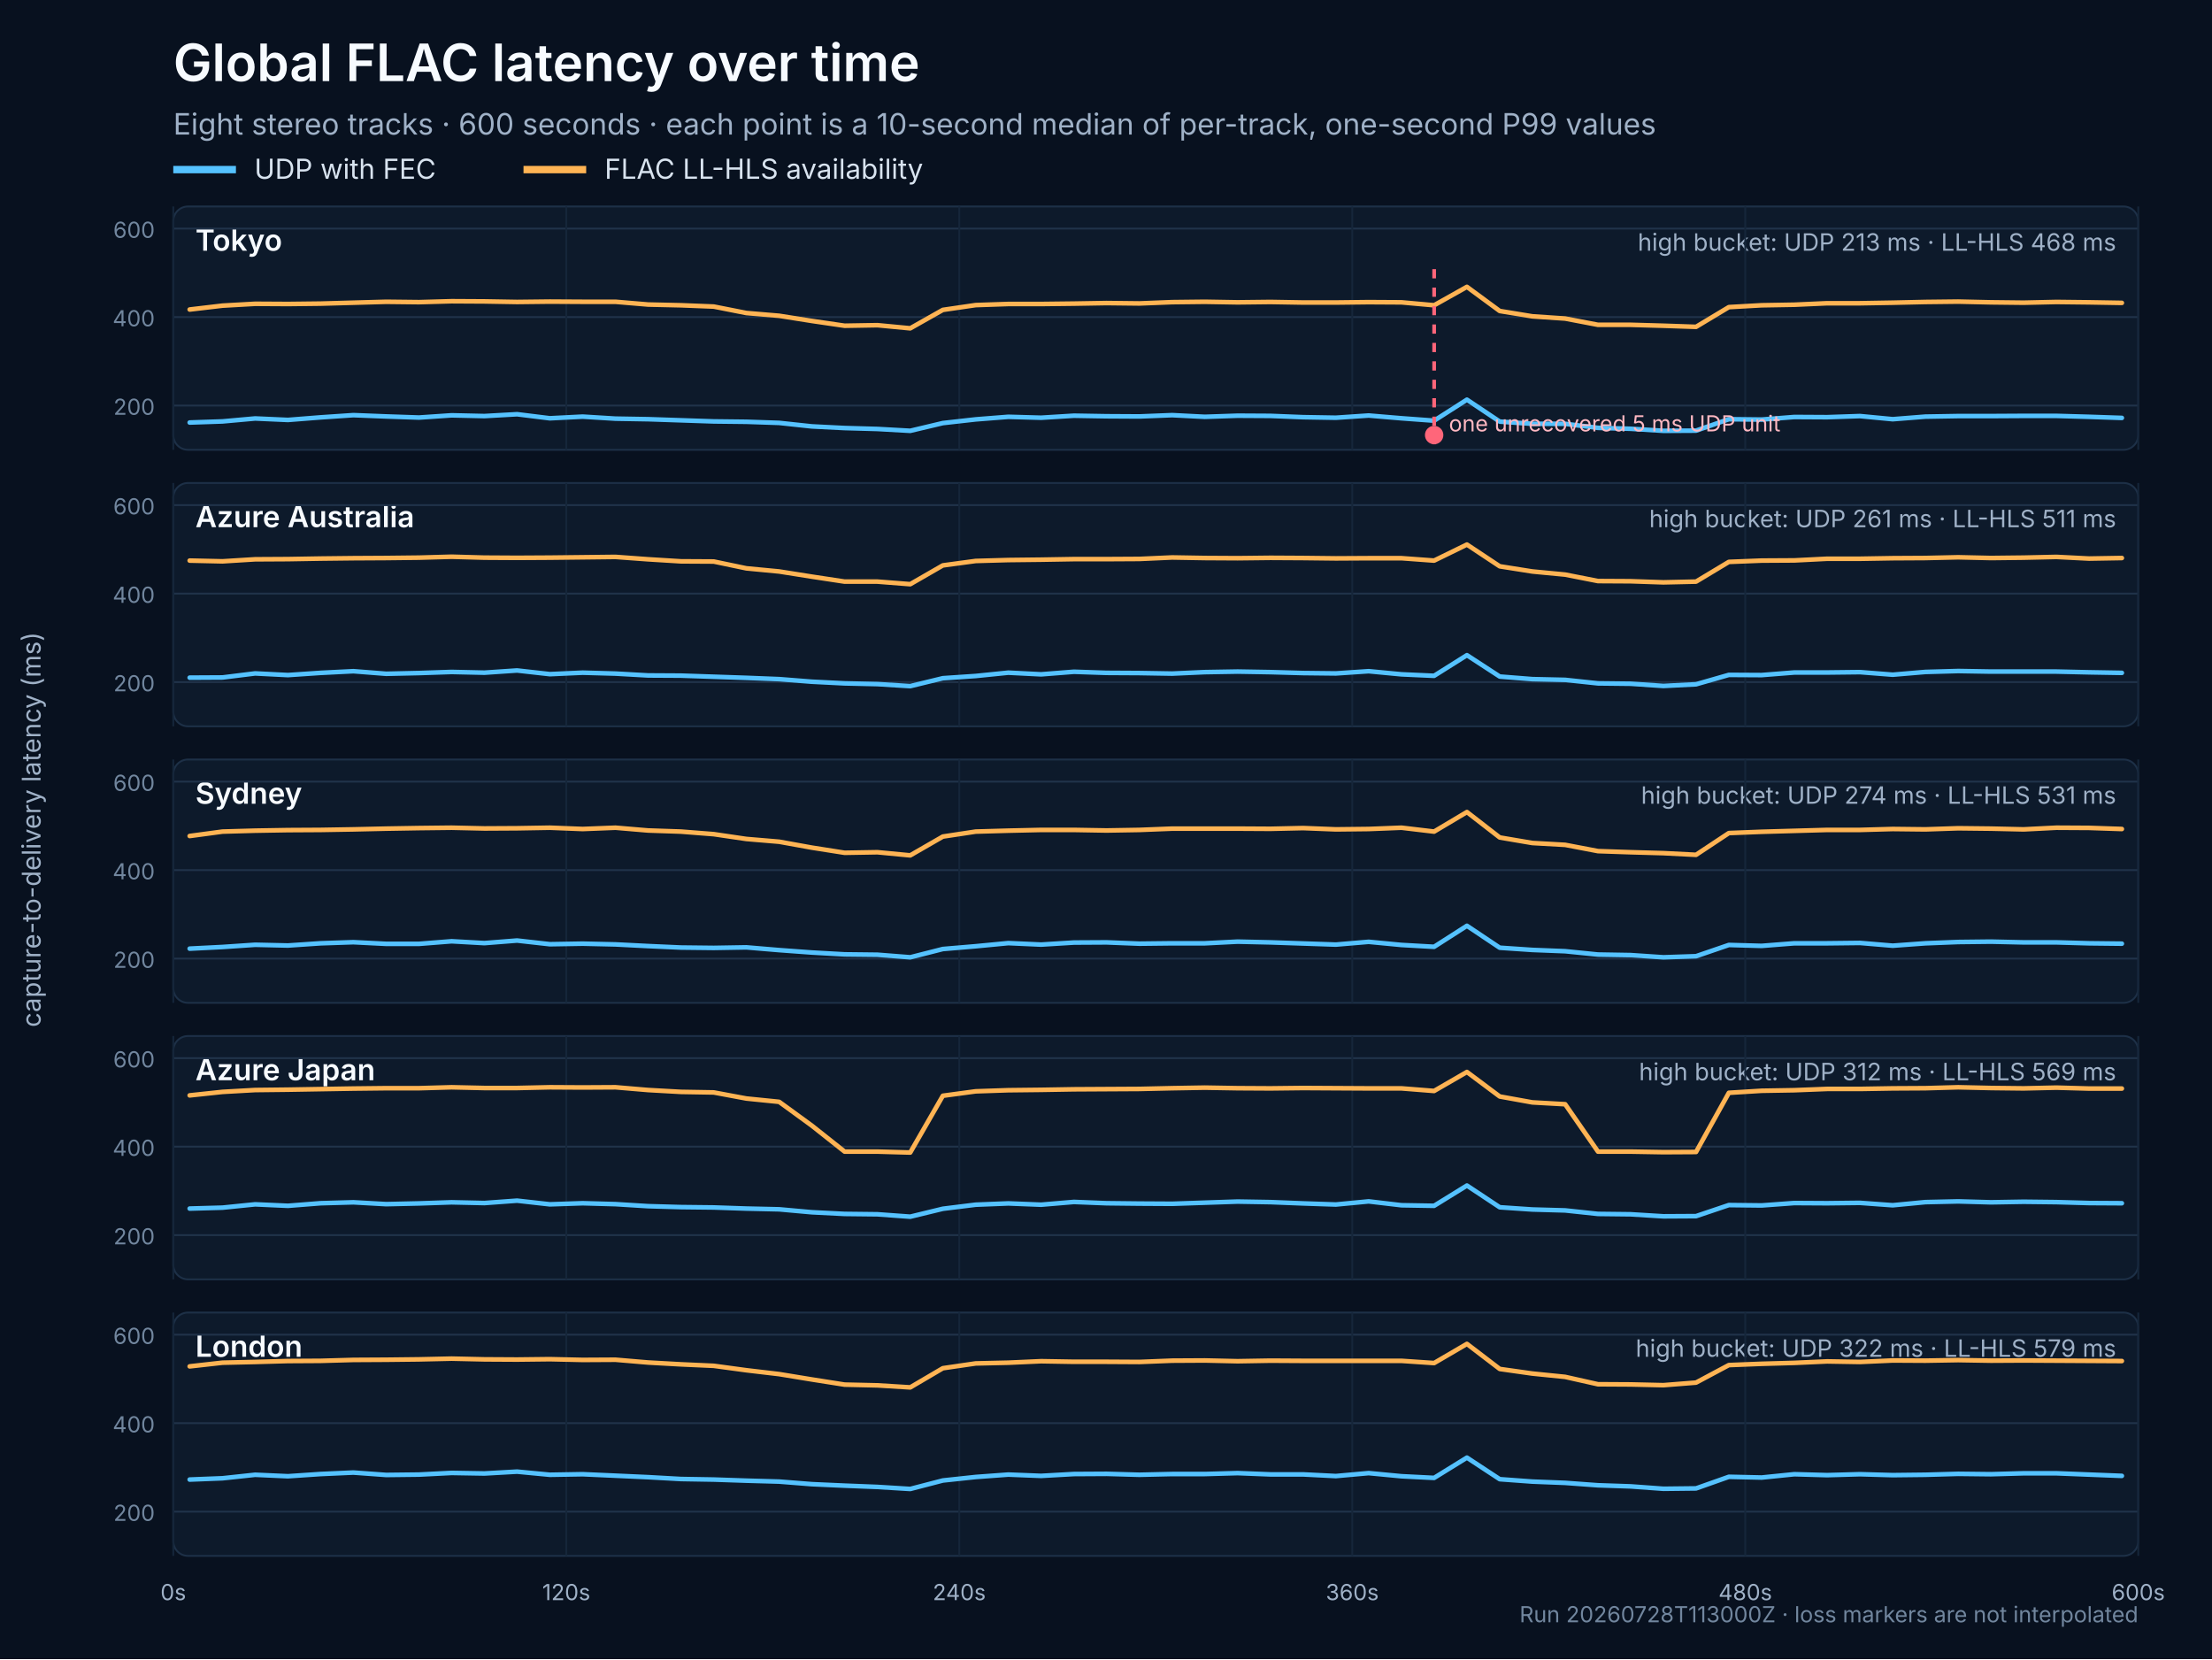
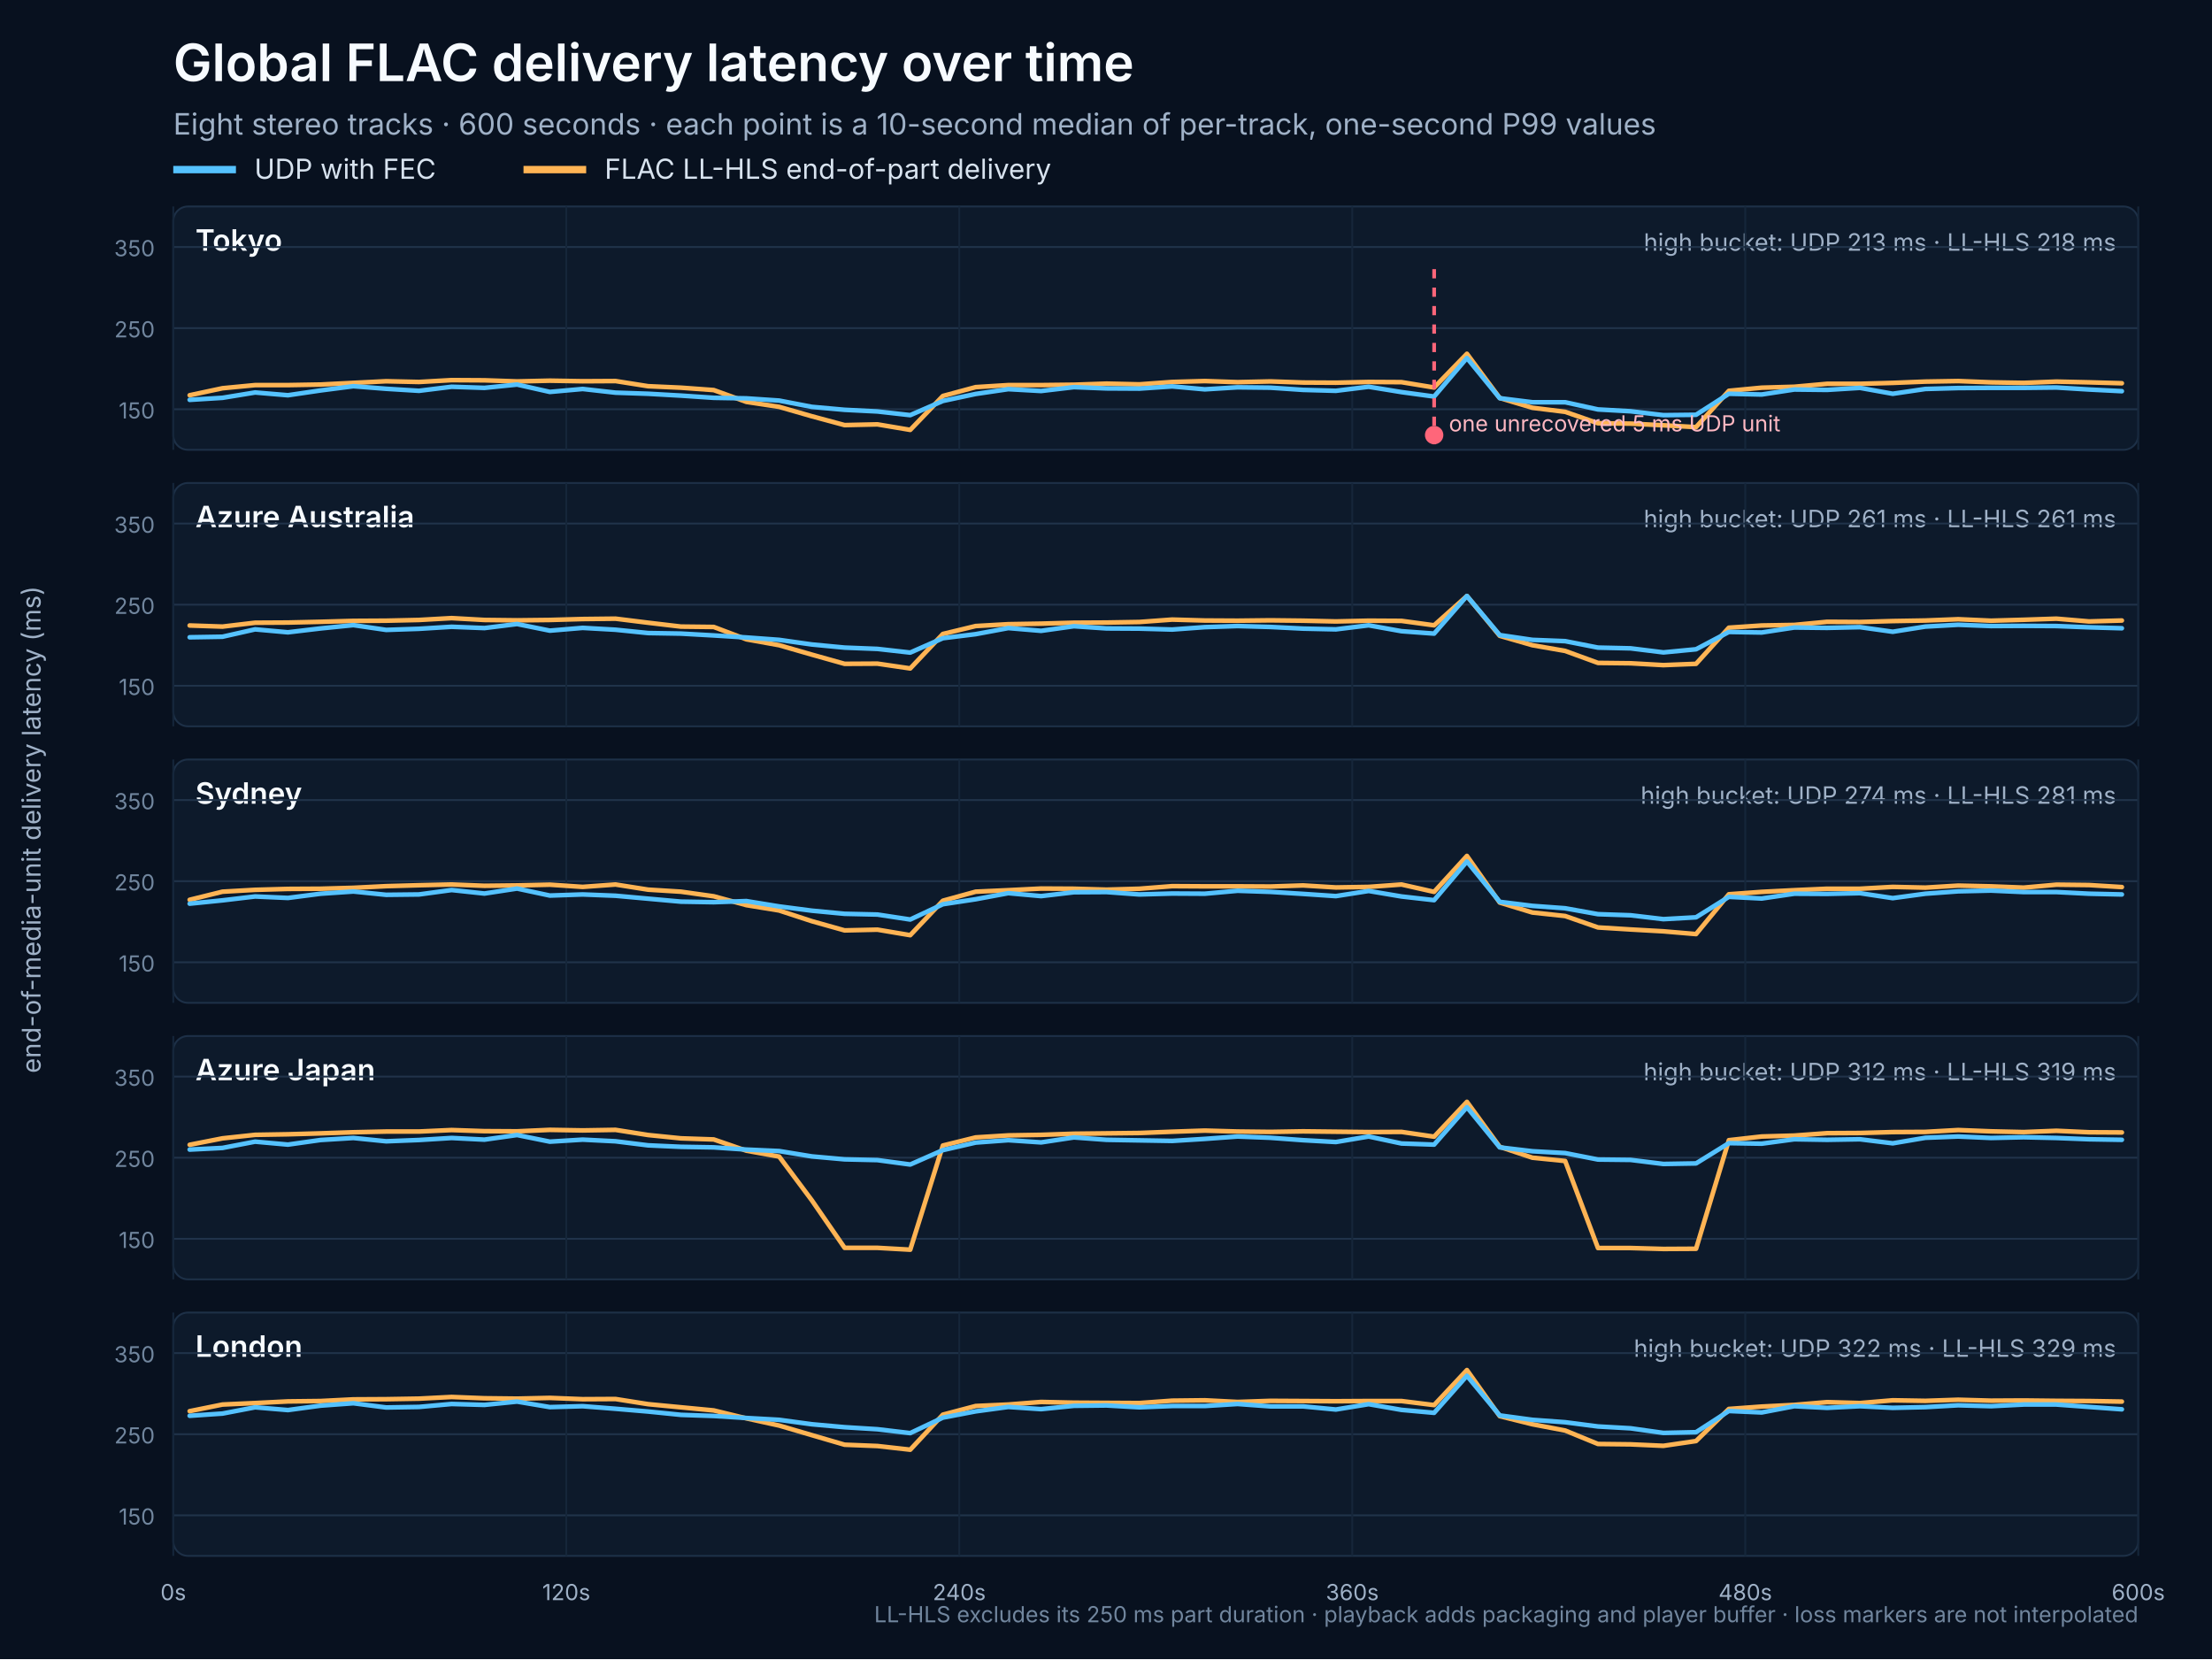
<svg xmlns="http://www.w3.org/2000/svg" role="img" aria-labelledby="title description" viewBox="0 0 1200 900">
  <rect width="1200" height="900" fill="#08111f" />
-   <text x="94" y="44" fill="#f7fbff" font-size="28" font-family="Inter,Arial,sans-serif" font-weight="600">Global FLAC latency over time</text>
+   <text x="94" y="44" fill="#f7fbff" font-size="28" font-family="Inter,Arial,sans-serif" font-weight="600">Global FLAC delivery latency over time</text>
  <text x="94" y="73" fill="#9fb1c7" font-size="16" font-family="Inter,Arial,sans-serif">Eight stereo tracks · 600 seconds · each point is a 10-second median of per-track, one-second P99 values</text>
  <line x1="94" y1="92" x2="128" y2="92" stroke="#55c2ff" stroke-width="4" />
  <text x="138" y="97" fill="#d8e3ef" font-size="15" font-family="Inter,Arial,sans-serif">UDP with FEC</text>
  <line x1="284" y1="92" x2="318" y2="92" stroke="#ffb454" stroke-width="4" />
-   <text x="328" y="97" fill="#d8e3ef" font-size="15" font-family="Inter,Arial,sans-serif">FLAC LL-HLS availability</text>
+   <text x="328" y="97" fill="#d8e3ef" font-size="15" font-family="Inter,Arial,sans-serif">FLAC LL-HLS end-of-part delivery</text>
  <rect x="94" y="112" width="1066" height="132" rx="8" fill="#0d1a2b" stroke="#1d3047" />
  <text x="106" y="136" fill="#f7fbff" font-size="16" font-family="Inter,Arial,sans-serif" font-weight="600">Tokyo</text>
-   <text x="1148" y="136" text-anchor="end" fill="#9fb1c7" font-size="13" font-family="Inter,Arial,sans-serif">high bucket: UDP 213 ms · LL-HLS 468 ms</text>
-   <line x1="94" y1="220" x2="1160" y2="220" stroke="#20334a" stroke-width="1" />
-   <text x="84" y="225" text-anchor="end" fill="#71869e" font-size="12" font-family="Inter,Arial,sans-serif">200</text>
-   <line x1="94" y1="172" x2="1160" y2="172" stroke="#20334a" stroke-width="1" />
-   <text x="84" y="177" text-anchor="end" fill="#71869e" font-size="12" font-family="Inter,Arial,sans-serif">400</text>
-   <line x1="94" y1="124" x2="1160" y2="124" stroke="#20334a" stroke-width="1" />
-   <text x="84" y="129" text-anchor="end" fill="#71869e" font-size="12" font-family="Inter,Arial,sans-serif">600</text>
+   <text x="1148" y="136" text-anchor="end" fill="#9fb1c7" font-size="13" font-family="Inter,Arial,sans-serif">high bucket: UDP 213 ms · LL-HLS 218 ms</text>
+   <line x1="94" y1="222" x2="1160" y2="222" stroke="#20334a" stroke-width="1" />
+   <text x="84" y="227" text-anchor="end" fill="#71869e" font-size="12" font-family="Inter,Arial,sans-serif">150</text>
+   <line x1="94" y1="178" x2="1160" y2="178" stroke="#20334a" stroke-width="1" />
+   <text x="84" y="183" text-anchor="end" fill="#71869e" font-size="12" font-family="Inter,Arial,sans-serif">250</text>
+   <line x1="94" y1="134" x2="1160" y2="134" stroke="#20334a" stroke-width="1" />
+   <text x="84" y="139" text-anchor="end" fill="#71869e" font-size="12" font-family="Inter,Arial,sans-serif">350</text>
  <line x1="94" y1="112" x2="94" y2="244" stroke="#15263a" stroke-width="1" />
  <line x1="307.2" y1="112" x2="307.2" y2="244" stroke="#15263a" stroke-width="1" />
  <line x1="520.4" y1="112" x2="520.4" y2="244" stroke="#15263a" stroke-width="1" />
  <line x1="733.6" y1="112" x2="733.6" y2="244" stroke="#15263a" stroke-width="1" />
  <line x1="946.8" y1="112" x2="946.8" y2="244" stroke="#15263a" stroke-width="1" />
  <line x1="1160" y1="112" x2="1160" y2="244" stroke="#15263a" stroke-width="1" />
-   <path d="M102.9,167.9L120.7,165.8L138.4,164.8L156.2,164.9L173.9,164.7L191.7,164.2L209.5,163.7L227.3,163.9L245.0,163.4L262.8,163.5L280.5,163.8L298.3,163.6L316.1,163.7L333.9,163.7L351.6,165.2L369.4,165.6L387.2,166.3L404.9,169.8L422.7,171.3L440.4,174.1L458.2,176.7L476.0,176.4L493.8,178.1L511.5,168.1L529.3,165.5L547.0,164.9L564.8,164.9L582.6,164.7L600.3,164.4L618.1,164.6L635.9,163.9L653.6,163.7L671.4,164.0L689.2,163.8L706.9,164.1L724.7,164.1L742.5,163.9L760.3,164.0L778.0,165.6L795.8,155.6L813.6,168.7L831.3,171.6L849.1,172.8L866.9,176.2L884.6,176.2L902.4,176.7L920.1,177.3L937.9,166.6L955.7,165.6L973.4,165.3L991.2,164.5L1009.0,164.5L1026.8,164.2L1044.5,163.8L1062.3,163.6L1080.1,164.0L1097.8,164.2L1115.6,163.8L1133.3,164.0L1151.1,164.3" fill="none" stroke="#ffb454" stroke-width="2.5" stroke-linejoin="round" stroke-linecap="round" />
-   <path d="M102.9,229.2L120.7,228.6L138.4,227.0L156.2,227.8L173.9,226.4L191.7,225.2L209.5,225.9L227.3,226.5L245.0,225.3L262.8,225.7L280.5,224.7L298.3,226.9L316.1,226.0L333.9,227.1L351.6,227.4L369.4,228.0L387.2,228.6L404.9,228.8L422.7,229.4L440.4,231.3L458.2,232.2L476.0,232.7L493.8,233.7L511.5,229.5L529.3,227.5L547.0,226.1L564.8,226.6L582.6,225.5L600.3,225.8L618.1,225.9L635.9,225.2L653.6,226.1L671.4,225.5L689.2,225.6L706.9,226.3L724.7,226.6L742.5,225.4L760.3,226.9L778.0,228.2L795.8,216.8L813.6,228.7L831.3,229.9L849.1,229.9L866.9,232.1L884.6,232.6L902.4,233.7L920.1,233.6L937.9,227.4L955.7,227.6L973.4,226.2L991.2,226.3L1009.0,225.7L1026.8,227.4L1044.5,226.0L1062.3,225.7L1080.1,225.7L1097.8,225.6L1115.6,225.6L1133.3,226.1L1151.1,226.7" fill="none" stroke="#55c2ff" stroke-width="2.5" stroke-linejoin="round" stroke-linecap="round" />
+   <path d="M102.9,214.4L120.7,210.6L138.4,208.9L156.2,208.9L173.9,208.6L191.7,207.7L209.5,206.8L227.3,207.2L245.0,206.2L262.8,206.3L280.5,206.9L298.3,206.5L316.1,206.8L333.9,206.7L351.6,209.5L369.4,210.3L387.2,211.6L404.9,218.0L422.7,220.7L440.4,225.8L458.2,230.6L476.0,230.2L493.8,233.2L511.5,214.8L529.3,210.0L547.0,208.9L564.8,208.9L582.6,208.7L600.3,208.1L618.1,208.5L635.9,207.2L653.6,206.7L671.4,207.3L689.2,206.9L706.9,207.5L724.7,207.6L742.5,207.2L760.3,207.3L778.0,210.2L795.8,191.9L813.6,215.9L831.3,221.2L849.1,223.4L866.9,229.6L884.6,229.8L902.4,230.7L920.1,231.7L937.9,212.0L955.7,210.3L973.4,209.8L991.2,208.2L1009.0,208.2L1026.8,207.7L1044.5,207.0L1062.3,206.7L1080.1,207.4L1097.8,207.7L1115.6,207.0L1133.3,207.4L1151.1,207.9" fill="none" stroke="#ffb454" stroke-width="2.5" stroke-linejoin="round" stroke-linecap="round" />
+   <path d="M102.9,216.9L120.7,215.8L138.4,212.9L156.2,214.4L173.9,211.8L191.7,209.5L209.5,210.9L227.3,212.0L245.0,209.8L262.8,210.4L280.5,208.6L298.3,212.6L316.1,211.0L333.9,213.0L351.6,213.6L369.4,214.6L387.2,215.8L404.9,216.1L422.7,217.3L440.4,220.7L458.2,222.3L476.0,223.2L493.8,225.2L511.5,217.5L529.3,213.7L547.0,211.1L564.8,212.1L582.6,210.0L600.3,210.7L618.1,210.8L635.9,209.6L653.6,211.2L671.4,210.1L689.2,210.3L706.9,211.5L724.7,212.0L742.5,209.8L760.3,212.7L778.0,215.1L795.8,194.2L813.6,216.0L831.3,218.2L849.1,218.2L866.9,222.1L884.6,223.1L902.4,225.2L920.1,225.0L937.9,213.6L955.7,214.0L973.4,211.3L991.2,211.5L1009.0,210.4L1026.8,213.6L1044.5,211.0L1062.3,210.5L1080.1,210.4L1097.8,210.4L1115.6,210.2L1133.3,211.3L1151.1,212.2" fill="none" stroke="#55c2ff" stroke-width="2.5" stroke-linejoin="round" stroke-linecap="round" />
  <line x1="778.017" y1="146" x2="778.017" y2="244" stroke="#ff667a" stroke-width="2" stroke-dasharray="5 5" />
  <circle cx="778.017" cy="236" r="5" fill="#ff667a" />
  <text x="786.017" y="234" fill="#ffb8c2" font-size="12" font-family="Inter,Arial,sans-serif">one unrecovered 5 ms UDP unit</text>
  <rect x="94" y="262" width="1066" height="132" rx="8" fill="#0d1a2b" stroke="#1d3047" />
  <text x="106" y="286" fill="#f7fbff" font-size="16" font-family="Inter,Arial,sans-serif" font-weight="600">Azure Australia</text>
-   <text x="1148" y="286" text-anchor="end" fill="#9fb1c7" font-size="13" font-family="Inter,Arial,sans-serif">high bucket: UDP 261 ms · LL-HLS 511 ms</text>
-   <line x1="94" y1="370" x2="1160" y2="370" stroke="#20334a" stroke-width="1" />
-   <text x="84" y="375" text-anchor="end" fill="#71869e" font-size="12" font-family="Inter,Arial,sans-serif">200</text>
-   <line x1="94" y1="322" x2="1160" y2="322" stroke="#20334a" stroke-width="1" />
-   <text x="84" y="327" text-anchor="end" fill="#71869e" font-size="12" font-family="Inter,Arial,sans-serif">400</text>
-   <line x1="94" y1="274" x2="1160" y2="274" stroke="#20334a" stroke-width="1" />
-   <text x="84" y="279" text-anchor="end" fill="#71869e" font-size="12" font-family="Inter,Arial,sans-serif">600</text>
+   <text x="1148" y="286" text-anchor="end" fill="#9fb1c7" font-size="13" font-family="Inter,Arial,sans-serif">high bucket: UDP 261 ms · LL-HLS 261 ms</text>
+   <line x1="94" y1="372" x2="1160" y2="372" stroke="#20334a" stroke-width="1" />
+   <text x="84" y="377" text-anchor="end" fill="#71869e" font-size="12" font-family="Inter,Arial,sans-serif">150</text>
+   <line x1="94" y1="328" x2="1160" y2="328" stroke="#20334a" stroke-width="1" />
+   <text x="84" y="333" text-anchor="end" fill="#71869e" font-size="12" font-family="Inter,Arial,sans-serif">250</text>
+   <line x1="94" y1="284" x2="1160" y2="284" stroke="#20334a" stroke-width="1" />
+   <text x="84" y="289" text-anchor="end" fill="#71869e" font-size="12" font-family="Inter,Arial,sans-serif">350</text>
  <line x1="94" y1="262" x2="94" y2="394" stroke="#15263a" stroke-width="1" />
  <line x1="307.2" y1="262" x2="307.2" y2="394" stroke="#15263a" stroke-width="1" />
  <line x1="520.4" y1="262" x2="520.4" y2="394" stroke="#15263a" stroke-width="1" />
  <line x1="733.6" y1="262" x2="733.6" y2="394" stroke="#15263a" stroke-width="1" />
  <line x1="946.8" y1="262" x2="946.8" y2="394" stroke="#15263a" stroke-width="1" />
  <line x1="1160" y1="262" x2="1160" y2="394" stroke="#15263a" stroke-width="1" />
-   <path d="M102.9,304.1L120.7,304.5L138.4,303.4L156.2,303.3L173.9,303.0L191.7,302.8L209.5,302.7L227.3,302.5L245.0,302.0L262.8,302.5L280.5,302.6L298.3,302.5L316.1,302.3L333.9,302.1L351.6,303.4L369.4,304.5L387.2,304.6L404.9,308.3L422.7,310.0L440.4,312.8L458.2,315.5L476.0,315.5L493.8,316.9L511.5,306.7L529.3,304.3L547.0,303.8L564.8,303.6L582.6,303.3L600.3,303.3L618.1,303.2L635.9,302.4L653.6,302.7L671.4,302.8L689.2,302.6L706.9,302.7L724.7,302.9L742.5,302.8L760.3,302.8L778.0,304.1L795.8,295.4L813.6,307.2L831.3,310.0L849.1,311.7L866.9,315.2L884.6,315.3L902.4,315.9L920.1,315.5L937.9,304.8L955.7,304.1L973.4,304.0L991.2,303.1L1009.0,303.1L1026.8,302.8L1044.5,302.7L1062.3,302.3L1080.1,302.7L1097.8,302.5L1115.6,302.1L1133.3,303.0L1151.1,302.7" fill="none" stroke="#ffb454" stroke-width="2.5" stroke-linejoin="round" stroke-linecap="round" />
-   <path d="M102.9,367.6L120.7,367.5L138.4,365.3L156.2,366.2L173.9,365.0L191.7,364.1L209.5,365.5L227.3,365.1L245.0,364.5L262.8,364.9L280.5,363.7L298.3,365.7L316.1,364.9L333.9,365.4L351.6,366.4L369.4,366.5L387.2,367.1L404.9,367.7L422.7,368.4L440.4,369.8L458.2,370.7L476.0,371.1L493.8,372.2L511.5,367.9L529.3,366.7L547.0,364.9L564.8,365.8L582.6,364.4L600.3,365.0L618.1,365.1L635.9,365.4L653.6,364.6L671.4,364.3L689.2,364.6L706.9,365.1L724.7,365.3L742.5,364.1L760.3,365.8L778.0,366.6L795.8,355.4L813.6,367.0L831.3,368.4L849.1,368.8L866.9,370.7L884.6,370.9L902.4,372.1L920.1,371.2L937.9,366.1L955.7,366.2L973.4,364.8L991.2,364.8L1009.0,364.6L1026.8,366.0L1044.5,364.5L1062.3,364.0L1080.1,364.3L1097.8,364.3L1115.6,364.3L1133.3,364.7L1151.1,365.0" fill="none" stroke="#55c2ff" stroke-width="2.5" stroke-linejoin="round" stroke-linecap="round" />
+   <path d="M102.9,339.3L120.7,339.9L138.4,337.8L156.2,337.7L173.9,337.3L191.7,336.8L209.5,336.7L227.3,336.3L245.0,335.3L262.8,336.3L280.5,336.5L298.3,336.3L316.1,335.8L333.9,335.6L351.6,337.8L369.4,339.9L387.2,340.1L404.9,346.8L422.7,350.0L440.4,355.1L458.2,360.1L476.0,360.0L493.8,362.6L511.5,343.9L529.3,339.6L547.0,338.6L564.8,338.3L582.6,337.8L600.3,337.7L618.1,337.4L635.9,336.1L653.6,336.6L671.4,336.7L689.2,336.5L706.9,336.7L724.7,337.1L742.5,336.7L760.3,336.8L778.0,339.2L795.8,323.3L813.6,344.9L831.3,350.0L849.1,353.1L866.9,359.6L884.6,359.8L902.4,360.8L920.1,360.1L937.9,340.5L955.7,339.3L973.4,339.0L991.2,337.3L1009.0,337.4L1026.8,336.9L1044.5,336.6L1062.3,335.9L1080.1,336.7L1097.8,336.2L1115.6,335.6L1133.3,337.1L1151.1,336.6" fill="none" stroke="#ffb454" stroke-width="2.5" stroke-linejoin="round" stroke-linecap="round" />
+   <path d="M102.9,345.7L120.7,345.4L138.4,341.4L156.2,343.0L173.9,340.9L191.7,339.1L209.5,341.7L227.3,341.1L245.0,340.0L262.8,340.7L280.5,338.5L298.3,342.1L316.1,340.6L333.9,341.6L351.6,343.4L369.4,343.7L387.2,344.7L404.9,345.8L422.7,347.1L440.4,349.6L458.2,351.3L476.0,352.0L493.8,354.0L511.5,346.2L529.3,344.0L547.0,340.7L564.8,342.2L582.6,339.7L600.3,340.9L618.1,341.0L635.9,341.5L653.6,340.2L671.4,339.6L689.2,340.1L706.9,341.0L724.7,341.4L742.5,339.2L760.3,342.4L778.0,343.7L795.8,323.3L813.6,344.5L831.3,347.1L849.1,347.8L866.9,351.3L884.6,351.7L902.4,353.9L920.1,352.2L937.9,342.8L955.7,343.1L973.4,340.4L991.2,340.6L1009.0,340.2L1026.8,342.7L1044.5,339.9L1062.3,338.9L1080.1,339.6L1097.8,339.5L1115.6,339.6L1133.3,340.3L1151.1,340.8" fill="none" stroke="#55c2ff" stroke-width="2.5" stroke-linejoin="round" stroke-linecap="round" />
  <rect x="94" y="412" width="1066" height="132" rx="8" fill="#0d1a2b" stroke="#1d3047" />
  <text x="106" y="436" fill="#f7fbff" font-size="16" font-family="Inter,Arial,sans-serif" font-weight="600">Sydney</text>
-   <text x="1148" y="436" text-anchor="end" fill="#9fb1c7" font-size="13" font-family="Inter,Arial,sans-serif">high bucket: UDP 274 ms · LL-HLS 531 ms</text>
-   <line x1="94" y1="520" x2="1160" y2="520" stroke="#20334a" stroke-width="1" />
-   <text x="84" y="525" text-anchor="end" fill="#71869e" font-size="12" font-family="Inter,Arial,sans-serif">200</text>
-   <line x1="94" y1="472" x2="1160" y2="472" stroke="#20334a" stroke-width="1" />
-   <text x="84" y="477" text-anchor="end" fill="#71869e" font-size="12" font-family="Inter,Arial,sans-serif">400</text>
-   <line x1="94" y1="424" x2="1160" y2="424" stroke="#20334a" stroke-width="1" />
-   <text x="84" y="429" text-anchor="end" fill="#71869e" font-size="12" font-family="Inter,Arial,sans-serif">600</text>
+   <text x="1148" y="436" text-anchor="end" fill="#9fb1c7" font-size="13" font-family="Inter,Arial,sans-serif">high bucket: UDP 274 ms · LL-HLS 281 ms</text>
+   <line x1="94" y1="522" x2="1160" y2="522" stroke="#20334a" stroke-width="1" />
+   <text x="84" y="527" text-anchor="end" fill="#71869e" font-size="12" font-family="Inter,Arial,sans-serif">150</text>
+   <line x1="94" y1="478" x2="1160" y2="478" stroke="#20334a" stroke-width="1" />
+   <text x="84" y="483" text-anchor="end" fill="#71869e" font-size="12" font-family="Inter,Arial,sans-serif">250</text>
+   <line x1="94" y1="434" x2="1160" y2="434" stroke="#20334a" stroke-width="1" />
+   <text x="84" y="439" text-anchor="end" fill="#71869e" font-size="12" font-family="Inter,Arial,sans-serif">350</text>
  <line x1="94" y1="412" x2="94" y2="544" stroke="#15263a" stroke-width="1" />
  <line x1="307.2" y1="412" x2="307.2" y2="544" stroke="#15263a" stroke-width="1" />
  <line x1="520.4" y1="412" x2="520.4" y2="544" stroke="#15263a" stroke-width="1" />
  <line x1="733.6" y1="412" x2="733.6" y2="544" stroke="#15263a" stroke-width="1" />
  <line x1="946.8" y1="412" x2="946.8" y2="544" stroke="#15263a" stroke-width="1" />
  <line x1="1160" y1="412" x2="1160" y2="544" stroke="#15263a" stroke-width="1" />
-   <path d="M102.9,453.5L120.7,451.1L138.4,450.6L156.2,450.3L173.9,450.2L191.7,449.9L209.5,449.5L227.3,449.2L245.0,449.0L262.8,449.4L280.5,449.3L298.3,449.0L316.1,449.7L333.9,449.0L351.6,450.5L369.4,451.1L387.2,452.5L404.9,455.1L422.7,456.6L440.4,459.8L458.2,462.6L476.0,462.3L493.8,464.0L511.5,453.8L529.3,451.1L547.0,450.6L564.8,450.2L582.6,450.2L600.3,450.5L618.1,450.2L635.9,449.5L653.6,449.5L671.4,449.5L689.2,449.6L706.9,449.2L724.7,449.9L742.5,449.7L760.3,449.0L778.0,451.1L795.8,440.5L813.6,454.3L831.3,457.3L849.1,458.3L866.9,461.7L884.6,462.3L902.4,462.8L920.1,463.7L937.9,451.9L955.7,451.2L973.4,450.7L991.2,450.2L1009.0,450.2L1026.8,449.7L1044.5,449.9L1062.3,449.3L1080.1,449.5L1097.8,449.9L1115.6,449.0L1133.3,449.1L1151.1,449.7" fill="none" stroke="#ffb454" stroke-width="2.5" stroke-linejoin="round" stroke-linecap="round" />
-   <path d="M102.9,514.6L120.7,513.7L138.4,512.5L156.2,512.9L173.9,511.7L191.7,511.1L209.5,512.0L227.3,512.0L245.0,510.6L262.8,511.6L280.5,510.2L298.3,512.2L316.1,511.9L333.9,512.3L351.6,513.2L369.4,514.0L387.2,514.2L404.9,513.9L422.7,515.4L440.4,516.7L458.2,517.7L476.0,517.9L493.8,519.3L511.5,514.8L529.3,513.3L547.0,511.6L564.8,512.4L582.6,511.3L600.3,511.2L618.1,511.9L635.9,511.7L653.6,511.7L671.4,510.8L689.2,511.2L706.9,511.8L724.7,512.4L742.5,510.9L760.3,512.6L778.0,513.6L795.8,502.2L813.6,514.1L831.3,515.3L849.1,516.0L866.9,517.8L884.6,518.1L902.4,519.3L920.1,518.7L937.9,512.6L955.7,513.1L973.4,511.7L991.2,511.7L1009.0,511.5L1026.8,513.0L1044.5,511.7L1062.3,511.0L1080.1,510.8L1097.8,511.2L1115.6,511.2L1133.3,511.7L1151.1,511.9" fill="none" stroke="#55c2ff" stroke-width="2.5" stroke-linejoin="round" stroke-linecap="round" />
+   <path d="M102.9,488.1L120.7,483.7L138.4,482.7L156.2,482.2L173.9,482.1L191.7,481.6L209.5,480.7L227.3,480.2L245.0,479.8L262.8,480.5L280.5,480.3L298.3,479.9L316.1,481.1L333.9,479.8L351.6,482.6L369.4,483.7L387.2,486.2L404.9,491.0L422.7,493.9L440.4,499.7L458.2,504.7L476.0,504.3L493.8,507.3L511.5,488.6L529.3,483.7L547.0,482.9L564.8,482.0L582.6,482.1L600.3,482.6L618.1,482.1L635.9,480.7L653.6,480.8L671.4,480.8L689.2,480.9L706.9,480.3L724.7,481.4L742.5,481.1L760.3,479.8L778.0,483.8L795.8,464.3L813.6,489.6L831.3,495.0L849.1,496.9L866.9,503.1L884.6,504.2L902.4,505.2L920.1,506.7L937.9,485.1L955.7,483.8L973.4,482.9L991.2,482.1L1009.0,482.1L1026.8,481.1L1044.5,481.5L1062.3,480.4L1080.1,480.8L1097.8,481.5L1115.6,479.9L1133.3,480.1L1151.1,481.2" fill="none" stroke="#ffb454" stroke-width="2.5" stroke-linejoin="round" stroke-linecap="round" />
+   <path d="M102.9,490.2L120.7,488.4L138.4,486.3L156.2,487.1L173.9,484.8L191.7,483.6L209.5,485.4L227.3,485.2L245.0,482.8L262.8,484.7L280.5,482.0L298.3,485.8L316.1,485.2L333.9,485.9L351.6,487.5L369.4,489.1L387.2,489.4L404.9,488.8L422.7,491.7L440.4,494.0L458.2,495.7L476.0,496.1L493.8,498.8L511.5,490.5L529.3,487.8L547.0,484.5L564.8,486.1L582.6,484.0L600.3,483.9L618.1,485.2L635.9,484.7L653.6,484.8L671.4,483.2L689.2,483.8L706.9,484.9L724.7,486.1L742.5,483.3L760.3,486.3L778.0,488.3L795.8,467.3L813.6,489.2L831.3,491.4L849.1,492.7L866.9,495.9L884.6,496.5L902.4,498.6L920.1,497.6L937.9,486.5L955.7,487.4L973.4,484.8L991.2,484.9L1009.0,484.5L1026.8,487.2L1044.5,484.8L1062.3,483.5L1080.1,483.1L1097.8,483.9L1115.6,483.9L1133.3,484.8L1151.1,485.2" fill="none" stroke="#55c2ff" stroke-width="2.5" stroke-linejoin="round" stroke-linecap="round" />
  <rect x="94" y="562" width="1066" height="132" rx="8" fill="#0d1a2b" stroke="#1d3047" />
  <text x="106" y="586" fill="#f7fbff" font-size="16" font-family="Inter,Arial,sans-serif" font-weight="600">Azure Japan</text>
-   <text x="1148" y="586" text-anchor="end" fill="#9fb1c7" font-size="13" font-family="Inter,Arial,sans-serif">high bucket: UDP 312 ms · LL-HLS 569 ms</text>
-   <line x1="94" y1="670" x2="1160" y2="670" stroke="#20334a" stroke-width="1" />
-   <text x="84" y="675" text-anchor="end" fill="#71869e" font-size="12" font-family="Inter,Arial,sans-serif">200</text>
-   <line x1="94" y1="622" x2="1160" y2="622" stroke="#20334a" stroke-width="1" />
-   <text x="84" y="627" text-anchor="end" fill="#71869e" font-size="12" font-family="Inter,Arial,sans-serif">400</text>
-   <line x1="94" y1="574" x2="1160" y2="574" stroke="#20334a" stroke-width="1" />
-   <text x="84" y="579" text-anchor="end" fill="#71869e" font-size="12" font-family="Inter,Arial,sans-serif">600</text>
+   <text x="1148" y="586" text-anchor="end" fill="#9fb1c7" font-size="13" font-family="Inter,Arial,sans-serif">high bucket: UDP 312 ms · LL-HLS 319 ms</text>
+   <line x1="94" y1="672" x2="1160" y2="672" stroke="#20334a" stroke-width="1" />
+   <text x="84" y="677" text-anchor="end" fill="#71869e" font-size="12" font-family="Inter,Arial,sans-serif">150</text>
+   <line x1="94" y1="628" x2="1160" y2="628" stroke="#20334a" stroke-width="1" />
+   <text x="84" y="633" text-anchor="end" fill="#71869e" font-size="12" font-family="Inter,Arial,sans-serif">250</text>
+   <line x1="94" y1="584" x2="1160" y2="584" stroke="#20334a" stroke-width="1" />
+   <text x="84" y="589" text-anchor="end" fill="#71869e" font-size="12" font-family="Inter,Arial,sans-serif">350</text>
  <line x1="94" y1="562" x2="94" y2="694" stroke="#15263a" stroke-width="1" />
  <line x1="307.2" y1="562" x2="307.2" y2="694" stroke="#15263a" stroke-width="1" />
  <line x1="520.4" y1="562" x2="520.4" y2="694" stroke="#15263a" stroke-width="1" />
  <line x1="733.6" y1="562" x2="733.6" y2="694" stroke="#15263a" stroke-width="1" />
  <line x1="946.8" y1="562" x2="946.8" y2="694" stroke="#15263a" stroke-width="1" />
  <line x1="1160" y1="562" x2="1160" y2="694" stroke="#15263a" stroke-width="1" />
-   <path d="M102.9,594.2L120.7,592.3L138.4,591.3L156.2,591.1L173.9,590.8L191.7,590.5L209.5,590.3L227.3,590.3L245.0,589.8L262.8,590.2L280.5,590.2L298.3,589.8L316.1,589.9L333.9,589.8L351.6,591.3L369.4,592.3L387.2,592.6L404.9,595.9L422.7,597.7L440.4,610.6L458.2,624.7L476.0,624.7L493.8,625.2L511.5,594.4L529.3,592.0L547.0,591.4L564.8,591.2L582.6,590.9L600.3,590.8L618.1,590.7L635.9,590.3L653.6,590.0L671.4,590.3L689.2,590.4L706.9,590.2L724.7,590.3L742.5,590.4L760.3,590.4L778.0,591.8L795.8,581.5L813.6,594.8L831.3,598.0L849.1,599.0L866.9,624.7L884.6,624.7L902.4,625.0L920.1,624.9L937.9,592.8L955.7,591.7L973.4,591.4L991.2,590.7L1009.0,590.7L1026.8,590.4L1044.5,590.3L1062.3,589.8L1080.1,590.2L1097.8,590.4L1115.6,590.0L1133.3,590.5L1151.1,590.5" fill="none" stroke="#ffb454" stroke-width="2.5" stroke-linejoin="round" stroke-linecap="round" />
-   <path d="M102.9,655.6L120.7,655.1L138.4,653.3L156.2,654.1L173.9,652.7L191.7,652.2L209.5,653.2L227.3,652.8L245.0,652.2L262.8,652.6L280.5,651.3L298.3,653.3L316.1,652.7L333.9,653.2L351.6,654.3L369.4,654.8L387.2,655.0L404.9,655.6L422.7,656.0L440.4,657.6L458.2,658.5L476.0,658.7L493.8,660.0L511.5,655.7L529.3,653.5L547.0,652.8L564.8,653.5L582.6,652.0L600.3,652.7L618.1,652.9L635.9,653.0L653.6,652.4L671.4,651.8L689.2,652.1L706.9,652.8L724.7,653.4L742.5,651.7L760.3,653.8L778.0,654.1L795.8,643.1L813.6,654.9L831.3,656.1L849.1,656.6L866.9,658.5L884.6,658.7L902.4,659.8L920.1,659.7L937.9,653.7L955.7,653.9L973.4,652.6L991.2,652.7L1009.0,652.5L1026.8,653.8L1044.5,652.1L1062.3,651.7L1080.1,652.2L1097.8,651.9L1115.6,652.1L1133.3,652.6L1151.1,652.7" fill="none" stroke="#55c2ff" stroke-width="2.5" stroke-linejoin="round" stroke-linecap="round" />
+   <path d="M102.9,621.0L120.7,617.5L138.4,615.6L156.2,615.3L173.9,614.8L191.7,614.2L209.5,613.8L227.3,613.8L245.0,613.0L262.8,613.6L280.5,613.7L298.3,612.9L316.1,613.2L333.9,612.9L351.6,615.7L369.4,617.5L387.2,618.1L404.9,624.2L422.7,627.4L440.4,651.1L458.2,676.9L476.0,676.9L493.8,677.9L511.5,621.4L529.3,617.0L547.0,615.9L564.8,615.6L582.6,615.0L600.3,614.8L618.1,614.6L635.9,613.9L653.6,613.3L671.4,613.8L689.2,614.0L706.9,613.7L724.7,613.9L742.5,614.1L760.3,614.0L778.0,616.6L795.8,597.7L813.6,622.1L831.3,628.0L849.1,629.8L866.9,677.0L884.6,677.0L902.4,677.5L920.1,677.4L937.9,618.5L955.7,616.5L973.4,616.0L991.2,614.7L1009.0,614.6L1026.8,614.1L1044.5,614.0L1062.3,613.0L1080.1,613.7L1097.8,614.1L1115.6,613.4L1133.3,614.2L1151.1,614.3" fill="none" stroke="#ffb454" stroke-width="2.5" stroke-linejoin="round" stroke-linecap="round" />
+   <path d="M102.9,623.6L120.7,622.7L138.4,619.3L156.2,620.9L173.9,618.4L191.7,617.3L209.5,619.1L227.3,618.4L245.0,617.3L262.8,618.2L280.5,615.7L298.3,619.3L316.1,618.2L333.9,619.1L351.6,621.3L369.4,622.1L387.2,622.4L404.9,623.6L422.7,624.4L440.4,627.3L458.2,628.9L476.0,629.3L493.8,631.7L511.5,623.9L529.3,619.8L547.0,618.5L564.8,619.7L582.6,617.0L600.3,618.3L618.1,618.6L635.9,618.9L653.6,617.8L671.4,616.5L689.2,617.2L706.9,618.5L724.7,619.5L742.5,616.5L760.3,620.3L778.0,620.9L795.8,600.6L813.6,622.4L831.3,624.5L849.1,625.5L866.9,629.0L884.6,629.2L902.4,631.4L920.1,631.1L937.9,620.1L955.7,620.4L973.4,618.0L991.2,618.3L1009.0,618.0L1026.8,620.2L1044.5,617.2L1062.3,616.5L1080.1,617.3L1097.8,616.9L1115.6,617.3L1133.3,618.0L1151.1,618.3" fill="none" stroke="#55c2ff" stroke-width="2.5" stroke-linejoin="round" stroke-linecap="round" />
  <rect x="94" y="712" width="1066" height="132" rx="8" fill="#0d1a2b" stroke="#1d3047" />
  <text x="106" y="736" fill="#f7fbff" font-size="16" font-family="Inter,Arial,sans-serif" font-weight="600">London</text>
-   <text x="1148" y="736" text-anchor="end" fill="#9fb1c7" font-size="13" font-family="Inter,Arial,sans-serif">high bucket: UDP 322 ms · LL-HLS 579 ms</text>
-   <line x1="94" y1="820" x2="1160" y2="820" stroke="#20334a" stroke-width="1" />
-   <text x="84" y="825" text-anchor="end" fill="#71869e" font-size="12" font-family="Inter,Arial,sans-serif">200</text>
-   <line x1="94" y1="772" x2="1160" y2="772" stroke="#20334a" stroke-width="1" />
-   <text x="84" y="777" text-anchor="end" fill="#71869e" font-size="12" font-family="Inter,Arial,sans-serif">400</text>
-   <line x1="94" y1="724" x2="1160" y2="724" stroke="#20334a" stroke-width="1" />
-   <text x="84" y="729" text-anchor="end" fill="#71869e" font-size="12" font-family="Inter,Arial,sans-serif">600</text>
+   <text x="1148" y="736" text-anchor="end" fill="#9fb1c7" font-size="13" font-family="Inter,Arial,sans-serif">high bucket: UDP 322 ms · LL-HLS 329 ms</text>
+   <line x1="94" y1="822" x2="1160" y2="822" stroke="#20334a" stroke-width="1" />
+   <text x="84" y="827" text-anchor="end" fill="#71869e" font-size="12" font-family="Inter,Arial,sans-serif">150</text>
+   <line x1="94" y1="778" x2="1160" y2="778" stroke="#20334a" stroke-width="1" />
+   <text x="84" y="783" text-anchor="end" fill="#71869e" font-size="12" font-family="Inter,Arial,sans-serif">250</text>
+   <line x1="94" y1="734" x2="1160" y2="734" stroke="#20334a" stroke-width="1" />
+   <text x="84" y="739" text-anchor="end" fill="#71869e" font-size="12" font-family="Inter,Arial,sans-serif">350</text>
  <line x1="94" y1="712" x2="94" y2="844" stroke="#15263a" stroke-width="1" />
  <text x="94" y="868" text-anchor="middle" fill="#9fb1c7" font-size="12" font-family="Inter,Arial,sans-serif">0s</text>
  <line x1="307.2" y1="712" x2="307.2" y2="844" stroke="#15263a" stroke-width="1" />
  <text x="307.2" y="868" text-anchor="middle" fill="#9fb1c7" font-size="12" font-family="Inter,Arial,sans-serif">120s</text>
  <line x1="520.4" y1="712" x2="520.4" y2="844" stroke="#15263a" stroke-width="1" />
  <text x="520.4" y="868" text-anchor="middle" fill="#9fb1c7" font-size="12" font-family="Inter,Arial,sans-serif">240s</text>
  <line x1="733.6" y1="712" x2="733.6" y2="844" stroke="#15263a" stroke-width="1" />
  <text x="733.6" y="868" text-anchor="middle" fill="#9fb1c7" font-size="12" font-family="Inter,Arial,sans-serif">360s</text>
  <line x1="946.8" y1="712" x2="946.8" y2="844" stroke="#15263a" stroke-width="1" />
  <text x="946.8" y="868" text-anchor="middle" fill="#9fb1c7" font-size="12" font-family="Inter,Arial,sans-serif">480s</text>
  <line x1="1160" y1="712" x2="1160" y2="844" stroke="#15263a" stroke-width="1" />
  <text x="1160" y="868" text-anchor="middle" fill="#9fb1c7" font-size="12" font-family="Inter,Arial,sans-serif">600s</text>
-   <path d="M102.9,741.2L120.7,739.2L138.4,738.8L156.2,738.3L173.9,738.2L191.7,737.7L209.5,737.6L227.3,737.4L245.0,737.0L262.8,737.4L280.5,737.5L298.3,737.3L316.1,737.7L333.9,737.6L351.6,739.1L369.4,740.1L387.2,740.9L404.9,743.3L422.7,745.4L440.4,748.3L458.2,751.1L476.0,751.5L493.8,752.6L511.5,742.2L529.3,739.6L547.0,739.2L564.8,738.4L582.6,738.7L600.3,738.7L618.1,738.8L635.9,738.1L653.6,738.0L671.4,738.4L689.2,738.1L706.9,738.2L724.7,738.2L742.5,738.2L760.3,738.2L778.0,739.4L795.8,729.0L813.6,742.6L831.3,745.1L849.1,746.9L866.9,750.9L884.6,751.0L902.4,751.4L920.1,750.0L937.9,740.5L955.7,739.8L973.4,739.3L991.2,738.5L1009.0,738.8L1026.8,738.0L1044.5,738.1L1062.3,737.8L1080.1,738.1L1097.8,738.0L1115.6,738.1L1133.3,738.2L1151.1,738.3" fill="none" stroke="#ffb454" stroke-width="2.5" stroke-linejoin="round" stroke-linecap="round" />
-   <path d="M102.9,802.6L120.7,801.9L138.4,800.0L156.2,800.8L173.9,799.6L191.7,798.8L209.5,800.1L227.3,799.9L245.0,799.0L262.8,799.3L280.5,798.3L298.3,800.0L316.1,799.7L333.9,800.5L351.6,801.3L369.4,802.3L387.2,802.6L404.9,803.2L422.7,803.7L440.4,805.1L458.2,805.9L476.0,806.6L493.8,807.7L511.5,803.1L529.3,801.2L547.0,799.9L564.8,800.6L582.6,799.6L600.3,799.5L618.1,800.0L635.9,799.6L653.6,799.6L671.4,799.1L689.2,799.8L706.9,799.8L724.7,800.7L742.5,799.1L760.3,800.8L778.0,801.7L795.8,790.7L813.6,802.4L831.3,803.7L849.1,804.4L866.9,805.7L884.6,806.3L902.4,807.6L920.1,807.4L937.9,801.1L955.7,801.5L973.4,799.7L991.2,800.2L1009.0,799.7L1026.8,800.2L1044.5,800.0L1062.3,799.5L1080.1,799.7L1097.8,799.2L1115.6,799.2L1133.3,799.9L1151.1,800.6" fill="none" stroke="#55c2ff" stroke-width="2.5" stroke-linejoin="round" stroke-linecap="round" />
-   <text x="22" y="450" transform="rotate(-90 22 450)" text-anchor="middle" fill="#9fb1c7" font-size="14" font-family="Inter,Arial,sans-serif">capture-to-delivery latency (ms)</text>
-   <text x="1160" y="880" text-anchor="end" fill="#71869e" font-size="12" font-family="Inter,Arial,sans-serif">Run 20260728T113000Z · loss markers are not interpolated</text>
+   <path d="M102.9,765.5L120.7,761.9L138.4,761.1L156.2,760.2L173.9,760.0L191.7,759.1L209.5,759.0L227.3,758.7L245.0,757.8L262.8,758.5L280.5,758.7L298.3,758.3L316.1,759.0L333.9,758.9L351.6,761.7L369.4,763.4L387.2,765.1L404.9,769.4L422.7,773.3L440.4,778.5L458.2,783.7L476.0,784.4L493.8,786.4L511.5,767.4L529.3,762.7L547.0,761.9L564.8,760.5L582.6,760.9L600.3,761.0L618.1,761.1L635.9,759.8L653.6,759.6L671.4,760.5L689.2,759.9L706.9,760.0L724.7,760.1L742.5,760.0L760.3,760.0L778.0,762.2L795.8,743.2L813.6,768.2L831.3,772.6L849.1,776.0L866.9,783.3L884.6,783.5L902.4,784.3L920.1,781.7L937.9,764.3L955.7,763.0L973.4,762.1L991.2,760.6L1009.0,761.1L1026.8,759.6L1044.5,759.9L1062.3,759.3L1080.1,759.8L1097.8,759.7L1115.6,759.9L1133.3,760.0L1151.1,760.3" fill="none" stroke="#ffb454" stroke-width="2.5" stroke-linejoin="round" stroke-linecap="round" />
+   <path d="M102.9,768.0L120.7,766.8L138.4,763.4L156.2,764.9L173.9,762.5L191.7,761.2L209.5,763.5L227.3,763.2L245.0,761.6L262.8,762.1L280.5,760.3L298.3,763.3L316.1,762.8L333.9,764.2L351.6,765.7L369.4,767.5L387.2,768.1L404.9,769.2L422.7,770.2L440.4,772.6L458.2,774.2L476.0,775.3L493.8,777.4L511.5,769.0L529.3,765.6L547.0,763.2L564.8,764.4L582.6,762.6L600.3,762.4L618.1,763.4L635.9,762.7L653.6,762.7L671.4,761.6L689.2,762.9L706.9,762.9L724.7,764.6L742.5,761.7L760.3,764.8L778.0,766.4L795.8,746.3L813.6,767.8L831.3,770.2L849.1,771.5L866.9,773.8L884.6,774.8L902.4,777.3L920.1,776.9L937.9,765.4L955.7,766.2L973.4,762.8L991.2,763.7L1009.0,762.8L1026.8,763.7L1044.5,763.3L1062.3,762.3L1080.1,762.8L1097.8,761.9L1115.6,761.9L1133.3,763.2L1151.1,764.5" fill="none" stroke="#55c2ff" stroke-width="2.5" stroke-linejoin="round" stroke-linecap="round" />
+   <text x="22" y="450" transform="rotate(-90 22 450)" text-anchor="middle" fill="#9fb1c7" font-size="14" font-family="Inter,Arial,sans-serif">end-of-media-unit delivery latency (ms)</text>
+   <text x="1160" y="880" text-anchor="end" fill="#71869e" font-size="12" font-family="Inter,Arial,sans-serif">LL-HLS excludes its 250 ms part duration · playback adds packaging and player buffer · loss markers are not interpolated</text>
</svg>
